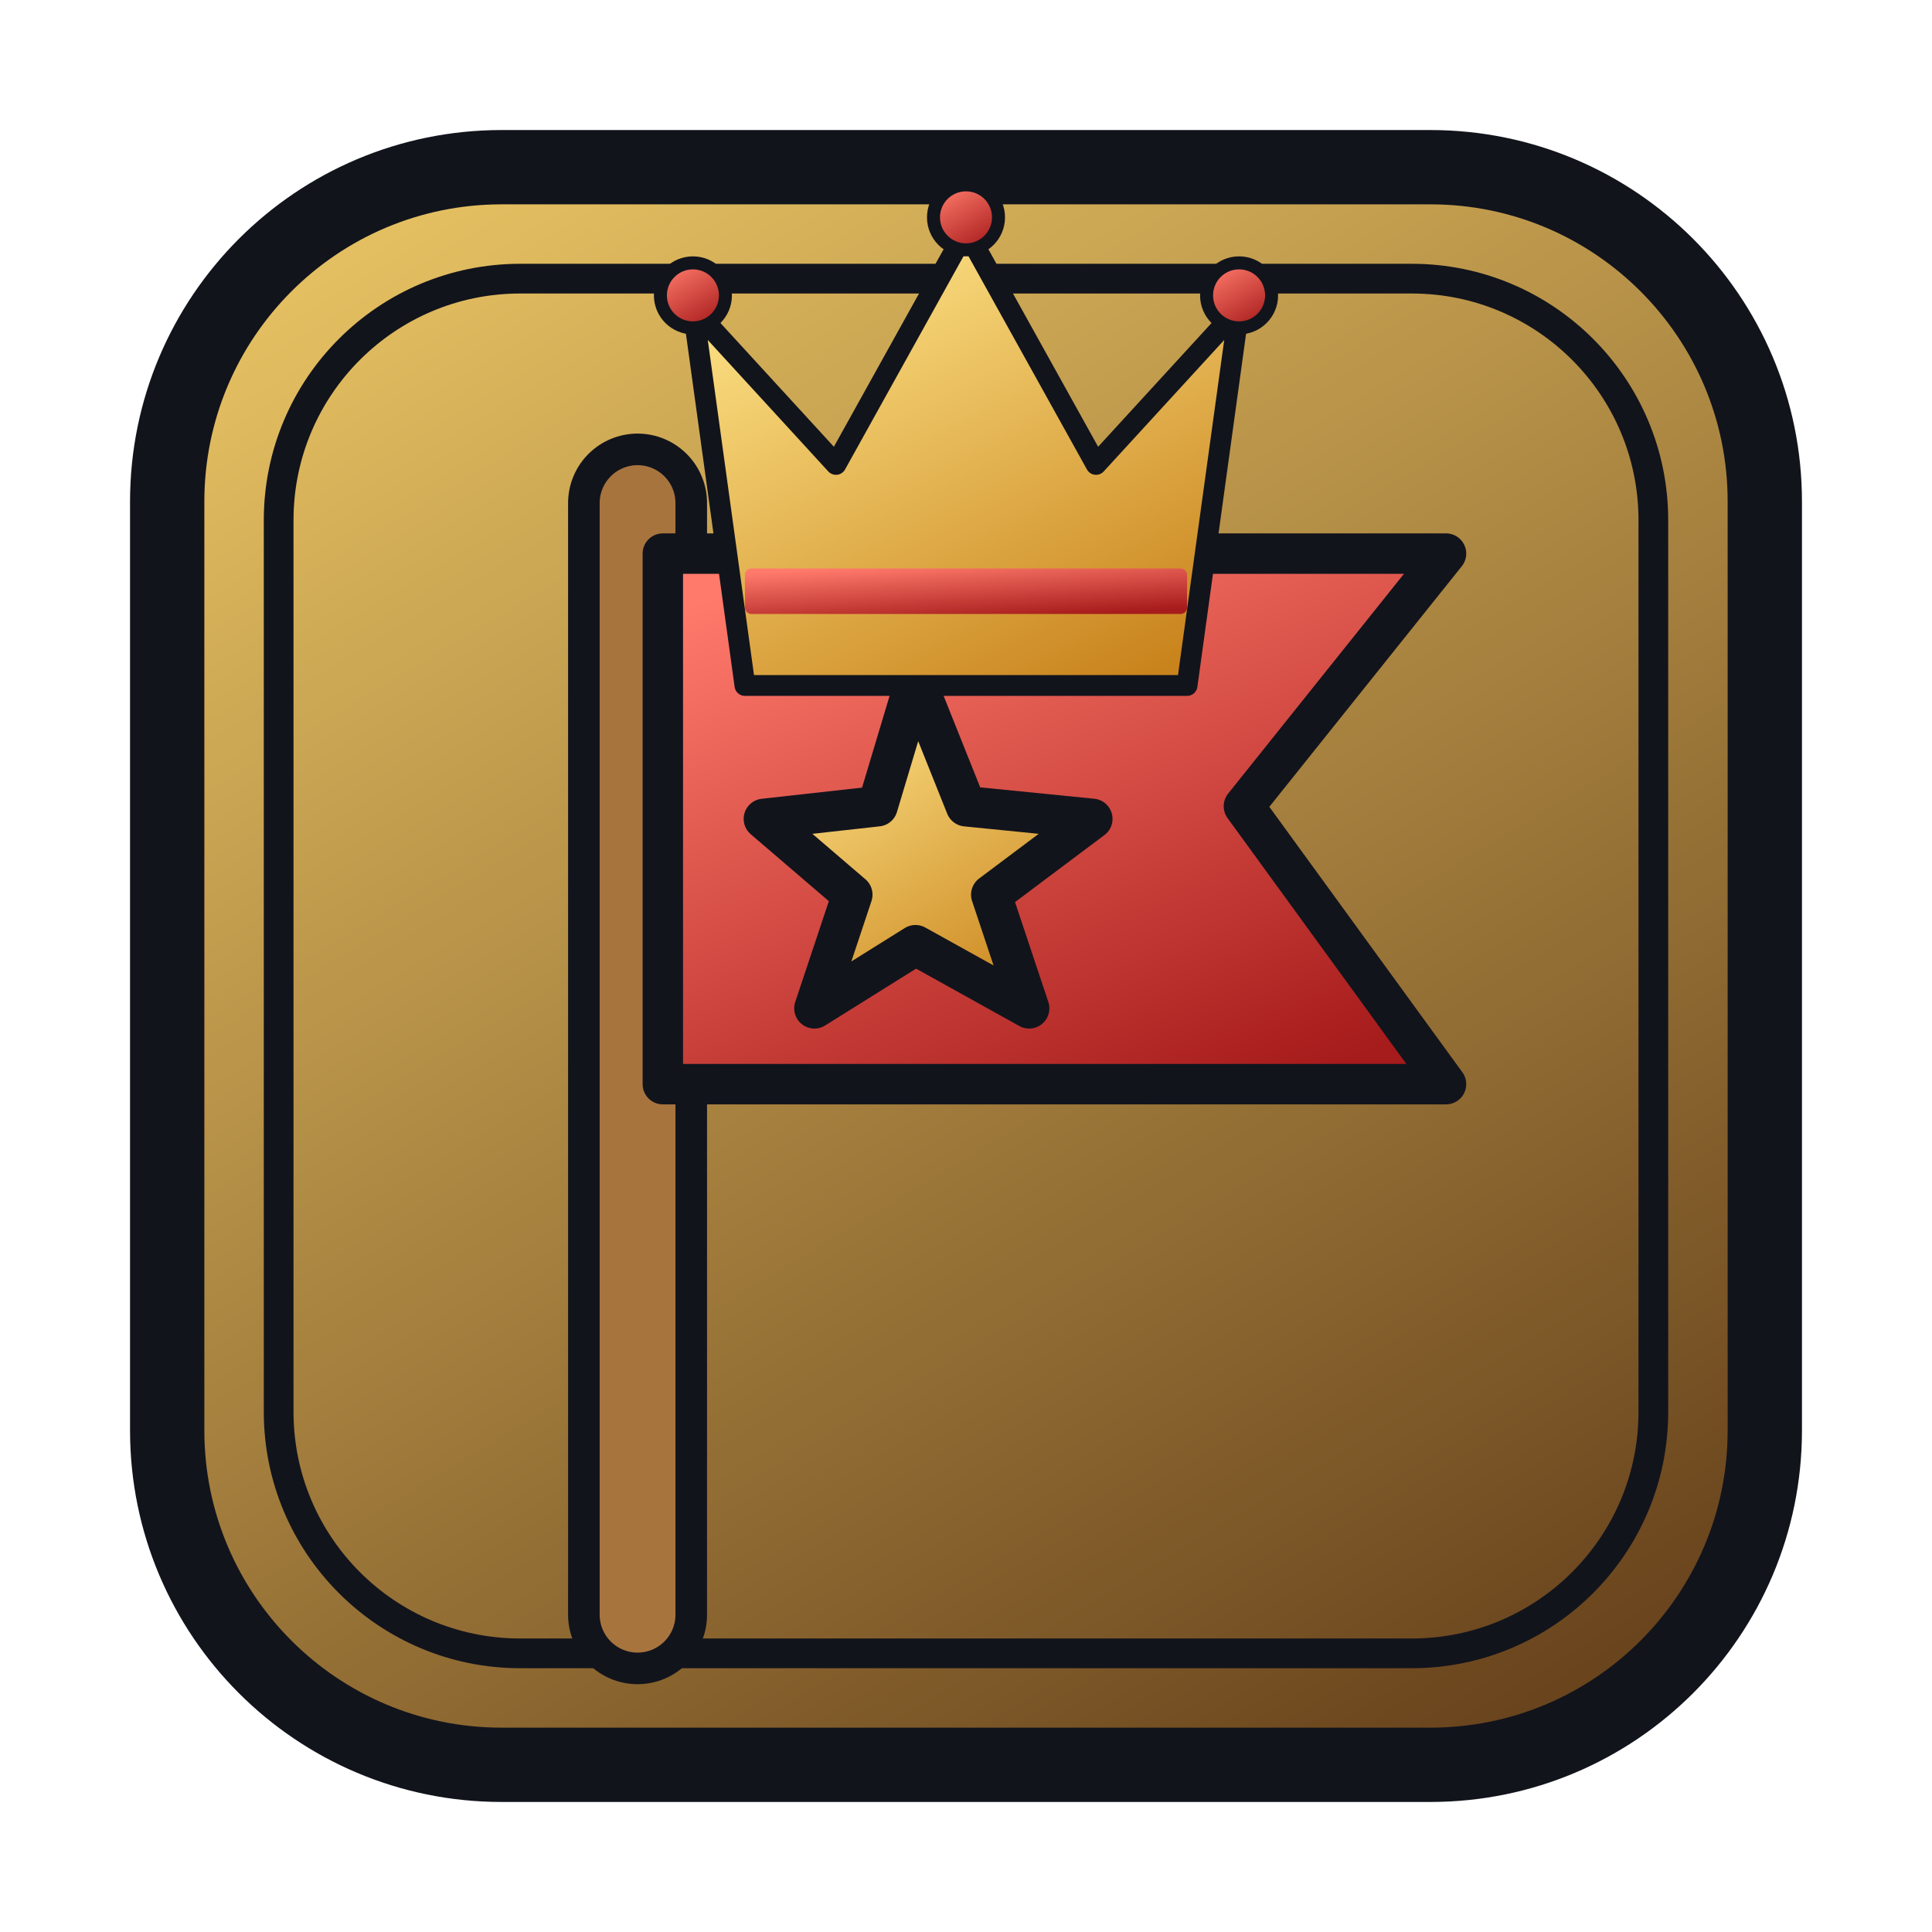
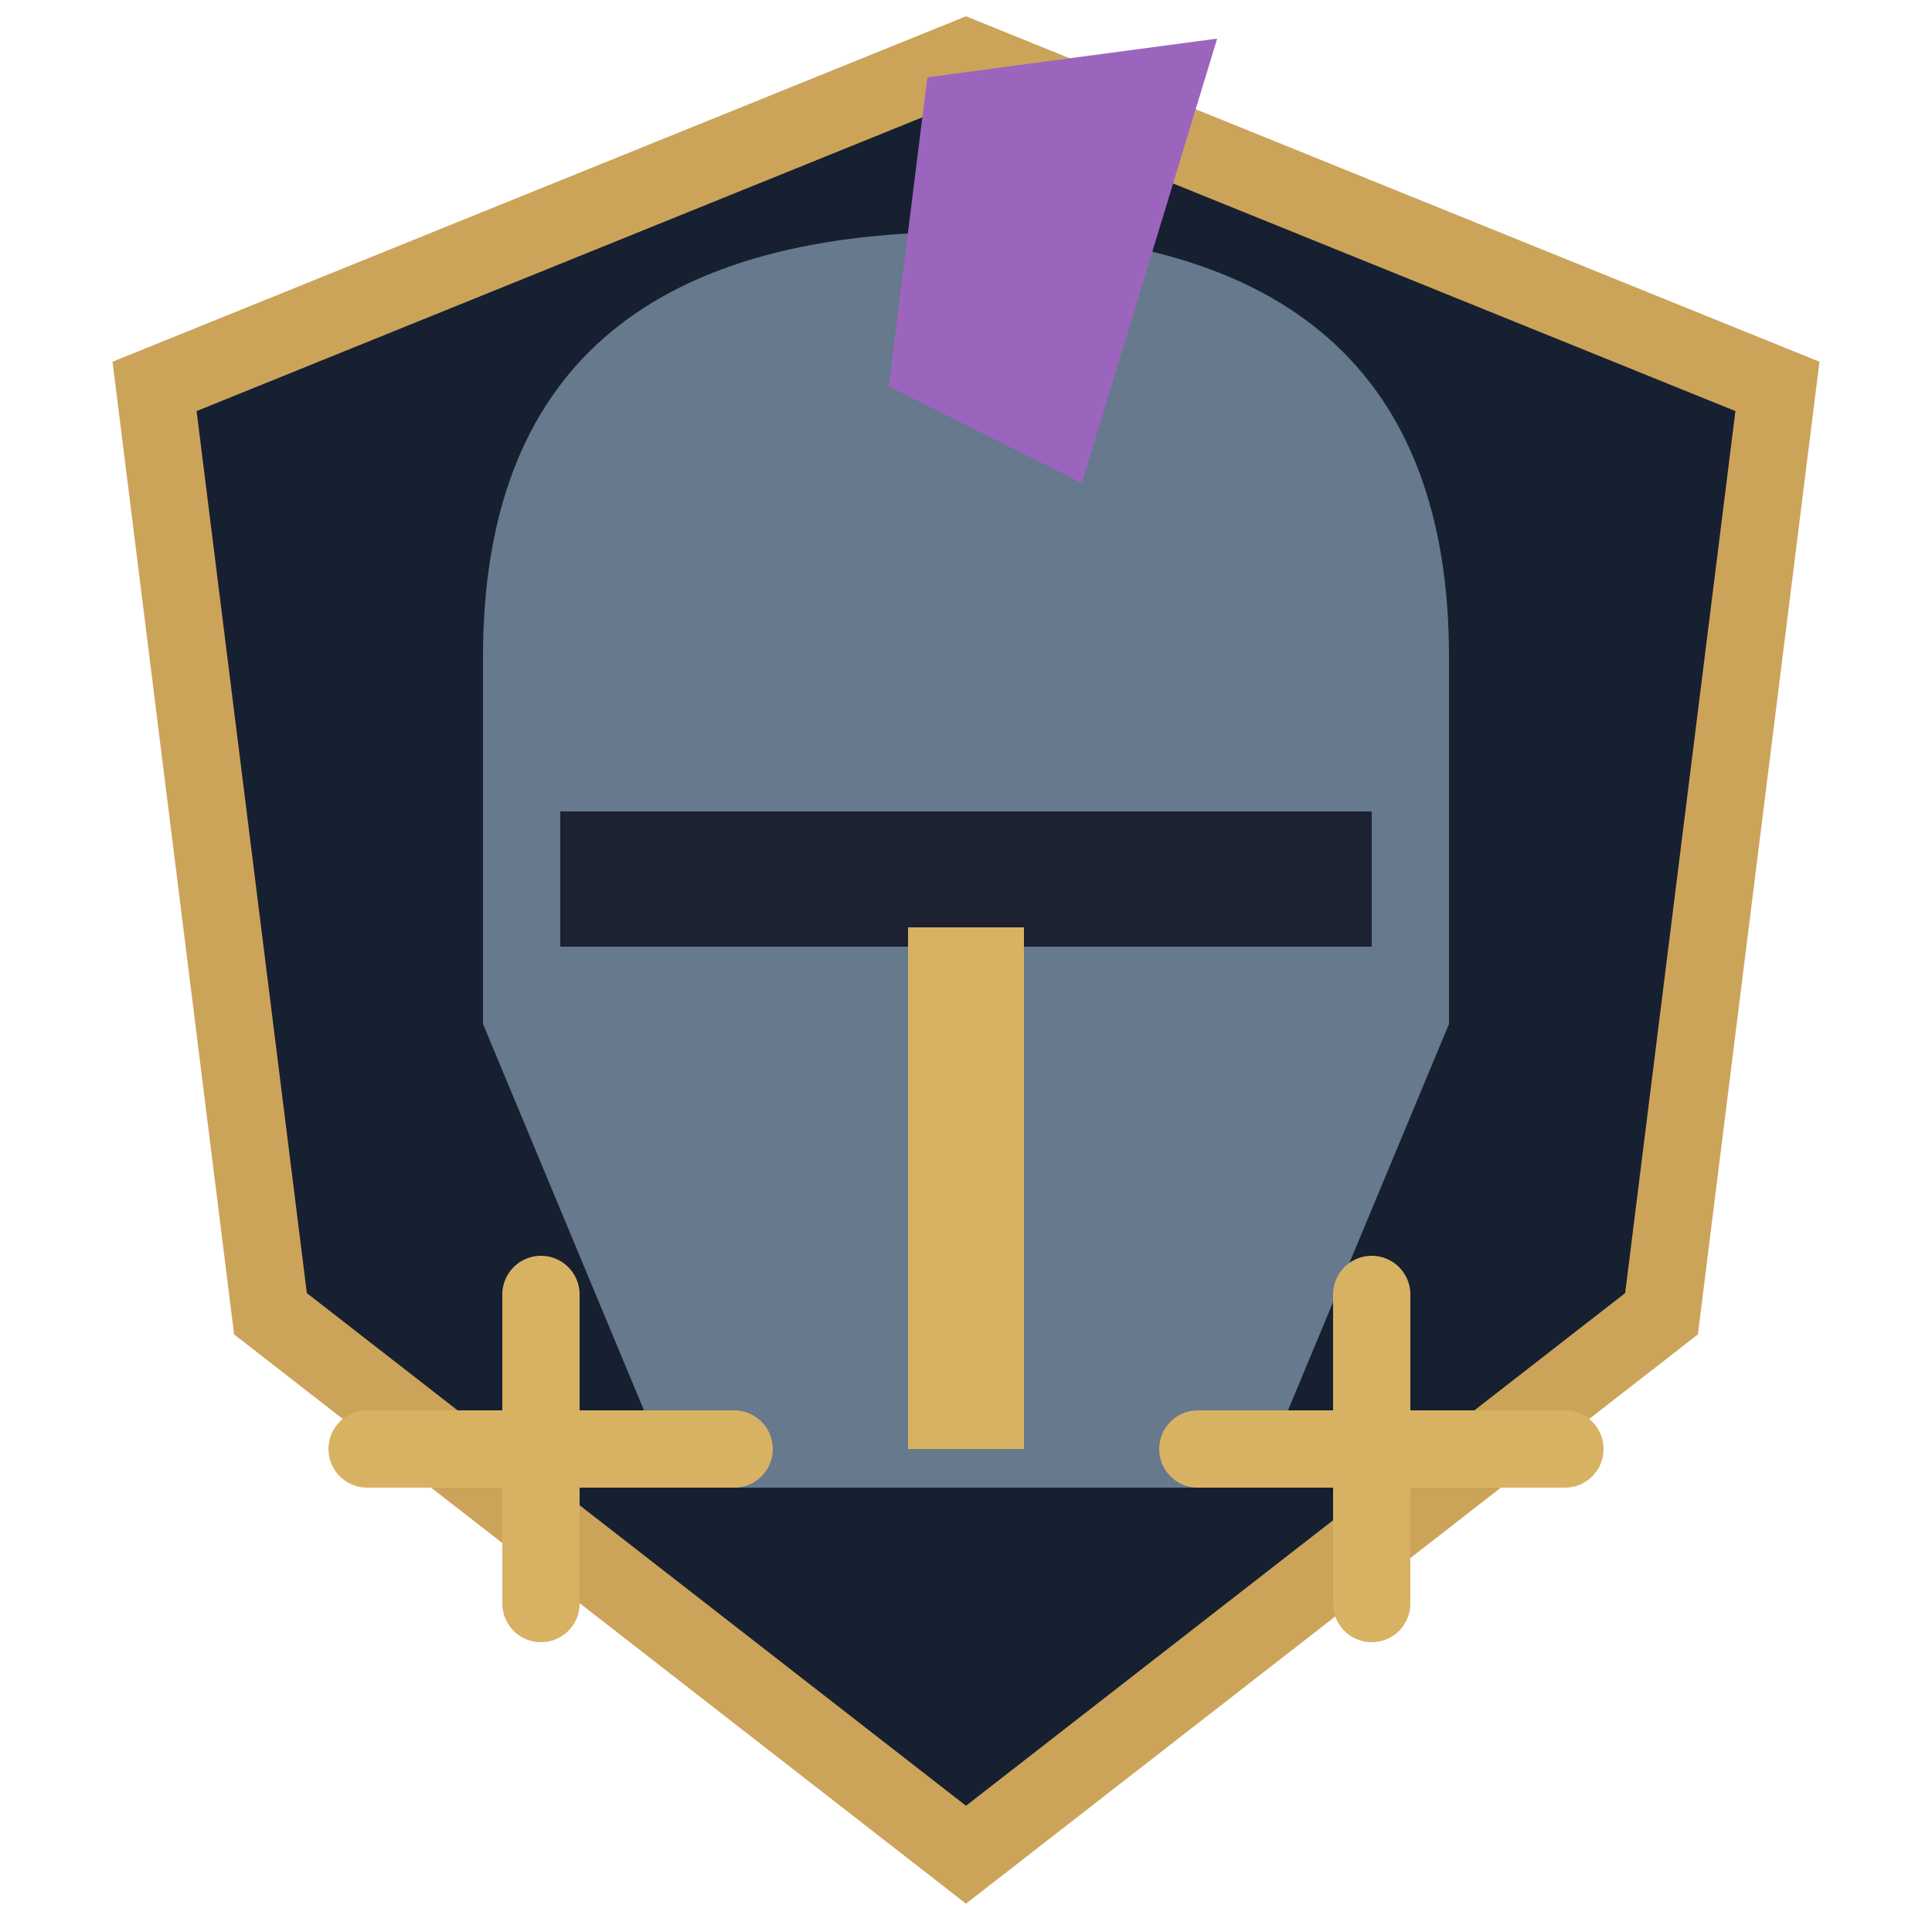
- <svg xmlns="http://www.w3.org/2000/svg" viewBox="-2 -2 104 104">
-   <defs>
-     <linearGradient id="gff7a6ba61b1b" x1="0.2" y1="0" x2="0.8" y2="1">
-       <stop offset="0" stop-color="#ff7a6b" />
-       <stop offset="1" stop-color="#a61b1b" />
-     </linearGradient>
-     <linearGradient id="gffe68ac9831c" x1="0.2" y1="0" x2="0.8" y2="1">
-       <stop offset="0" stop-color="#ffe68a" />
-       <stop offset="1" stop-color="#c9831c" />
-     </linearGradient>
-     <linearGradient id="ge4bf6169441d" x1="0.2" y1="0" x2="0.8" y2="1">
-       <stop offset="0" stop-color="#e4bf61" />
-       <stop offset="1" stop-color="#69441d" />
-     </linearGradient>
-     <linearGradient id="gdcf8ff55aeea" x1="0.2" y1="0" x2="0.8" y2="1">
-       <stop offset="0" stop-color="#dcf8ff" />
-       <stop offset="1" stop-color="#55aeea" />
-     </linearGradient>
-     <linearGradient id="gfff8a0f0a31c" x1="0.2" y1="0" x2="0.8" y2="1">
-       <stop offset="0" stop-color="#fff8a0" />
-       <stop offset="1" stop-color="#f0a31c" />
-     </linearGradient>
-     <linearGradient id="gf0f4fa8c98af" x1="0.2" y1="0" x2="0.8" y2="1">
-       <stop offset="0" stop-color="#f0f4fa" />
-       <stop offset="1" stop-color="#8c98af" />
-     </linearGradient>
-   </defs>
-   <rect x="7" y="7" width="86" height="86" rx="18" fill="url(#ge4bf6169441d)" stroke="#12141c" stroke-width="4" />
-   <rect x="13" y="13" width="74" height="74" rx="13" fill="none" stroke="#12141c" stroke-width="1.6" />
-   <g transform="translate(50 55) rotate(0) scale(0.68) translate(-50 -50)">
-     <polyline points="24,94 24,6" fill="none" stroke="#12141c" stroke-width="11" stroke-linecap="round" stroke-linejoin="round" />
-     <polyline points="24,94 24,6" fill="none" stroke="#a8743e" stroke-width="6" stroke-linecap="round" stroke-linejoin="round" />
-     <path d="M26 10 L88 10 L72 30 L88 52 L26 52Z" fill="url(#gff7a6ba61b1b)" stroke="#12141c" stroke-width="3.2" stroke-linejoin="round" stroke-linecap="round" />
-     <polygon points="46,20 50,30 60,31 52,37 55,46 46,41 38,46 41,37 34,31 43,30" fill="url(#gffe68ac9831c)" stroke="#12141c" stroke-width="3.2" stroke-linejoin="round" />
-   </g>
-   <g transform="translate(50 23) rotate(0) scale(0.35) translate(-50 -50)">
-     <polygon points="8,26 30,50 50,14 70,50 92,26 84,84 16,84" fill="url(#gffe68ac9831c)" stroke="#12141c" stroke-width="3.2" stroke-linejoin="round" />
-     <rect x="16" y="66" width="68" height="7" rx="1" fill="url(#gff7a6ba61b1b)" stroke="#12141c" stroke-width="0" />
-     <circle cx="8" cy="24" r="5" fill="url(#gff7a6ba61b1b)" stroke="#12141c" stroke-width="2" />
-     <circle cx="50" cy="12" r="5" fill="url(#gff7a6ba61b1b)" stroke="#12141c" stroke-width="2" />
-     <circle cx="92" cy="24" r="5" fill="url(#gff7a6ba61b1b)" stroke="#12141c" stroke-width="2" />
+ <svg xmlns="http://www.w3.org/2000/svg" viewBox="0 0 100 100">
+   <path fill="#172031" stroke="#cba45a" stroke-width="4" d="M50 3 92 20 86 68 50 96 14 68 8 20z" />
+   <g stroke-width="4" stroke-linecap="round" fill="none">
+     <path fill="#66798d" d="M25 53V34q0-22 25-22t25 22v19l-10 24H35z" />
+     <path fill="#1c2232" d="M29 42h42v7H29z" />
+     <path fill="#d8b263" d="M47 48h6v27h-6z" />
+     <path fill="#9c65bd" d="M46 20 48 4 63 2 56 25z" />
+     <path stroke="#d8b263" d="M19 75h19m-10-8v16m34-8h19m-10-8v16" />
  </g>
</svg>
